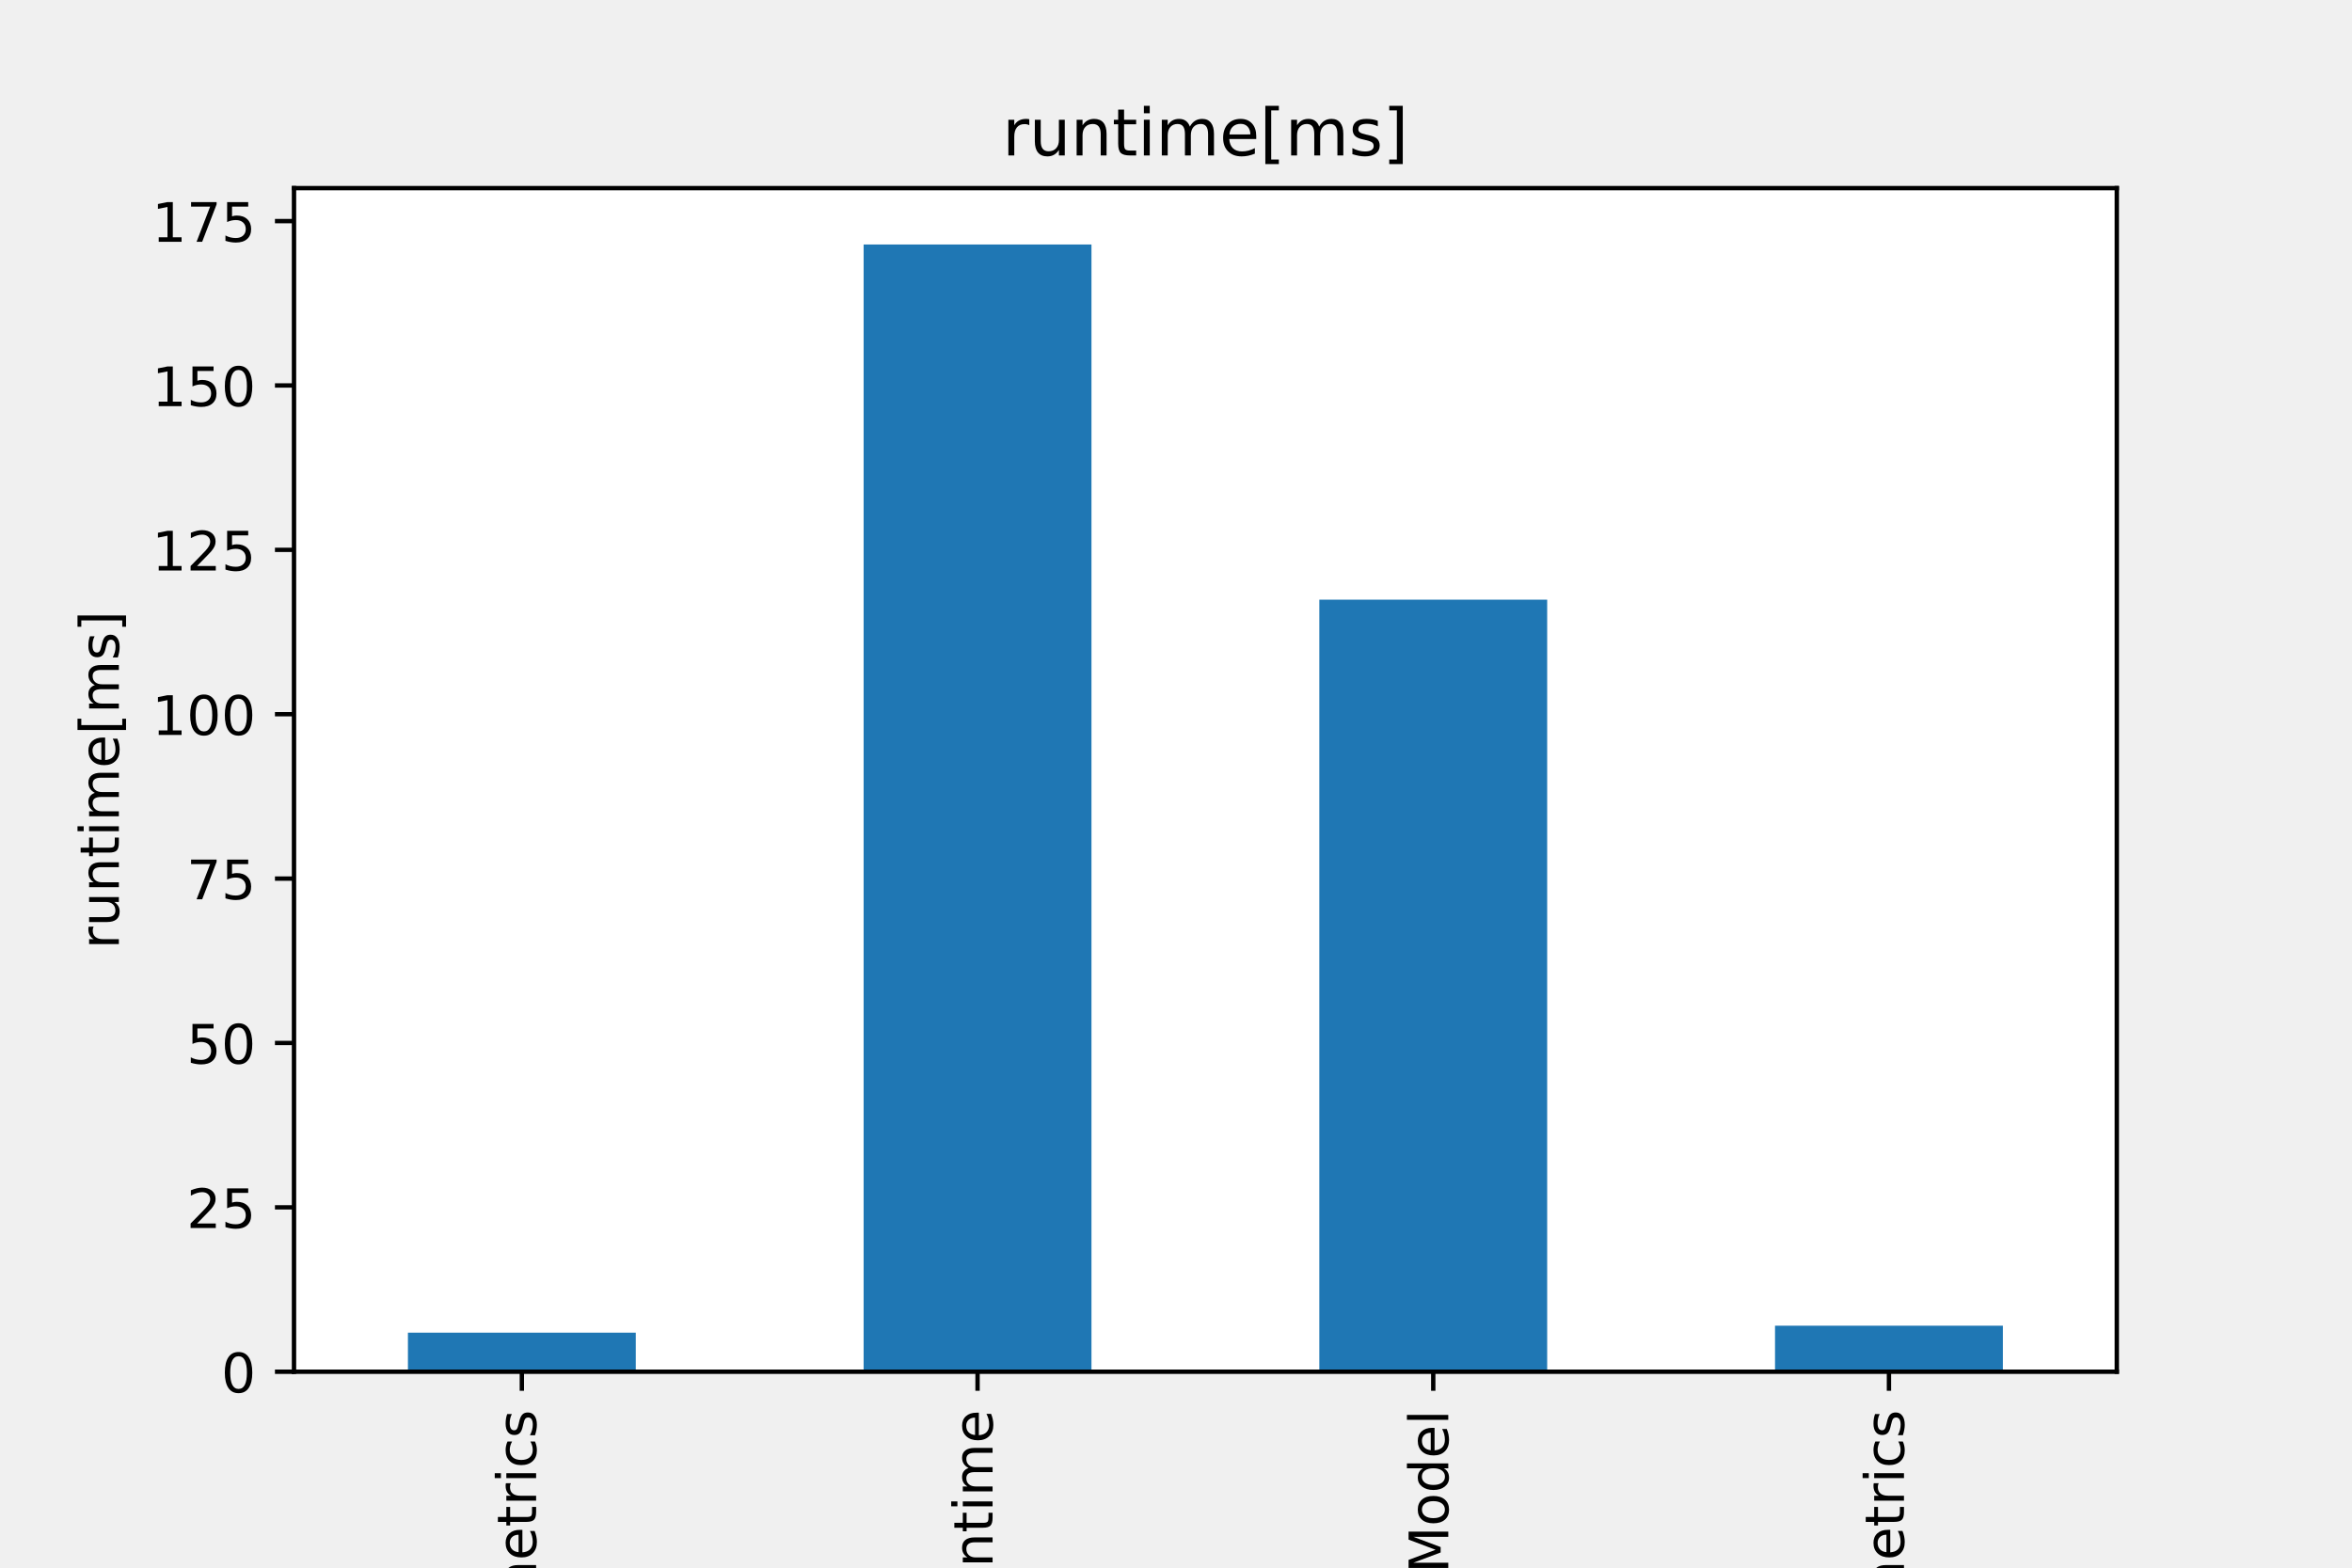
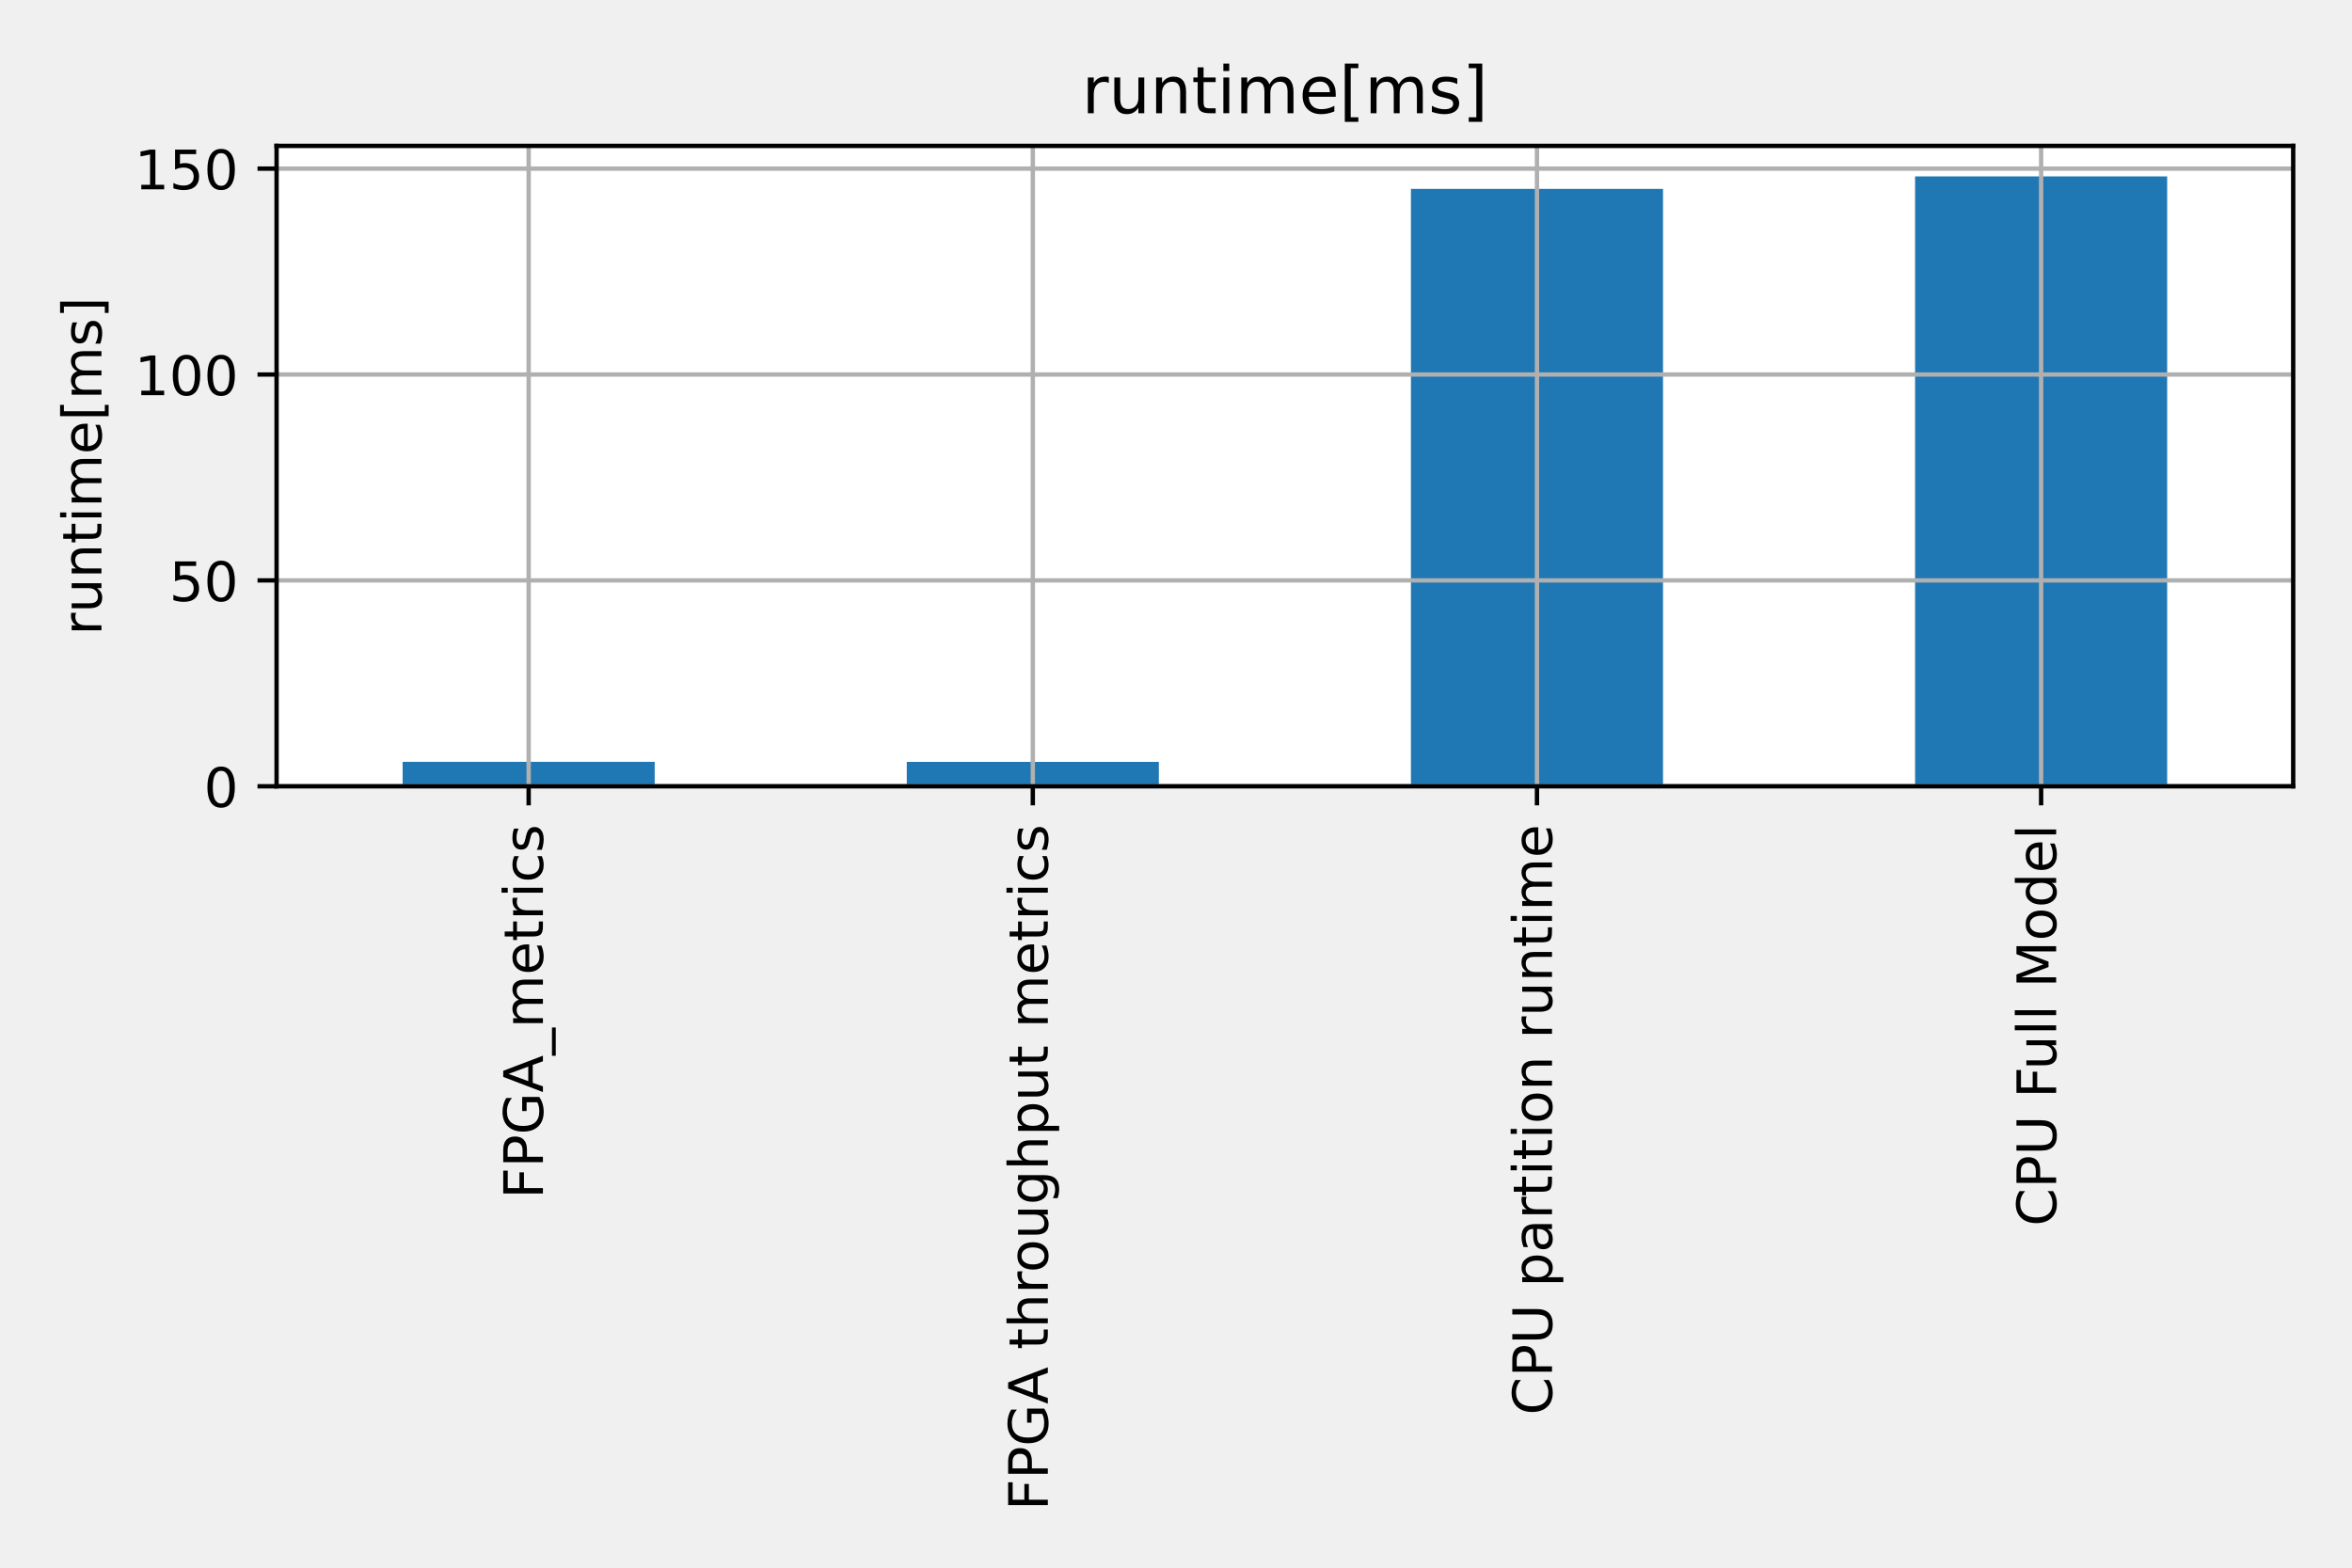
<svg xmlns="http://www.w3.org/2000/svg" xmlns:xlink="http://www.w3.org/1999/xlink" width="432pt" height="288pt" viewBox="0 0 432 288" version="1.1">
  <defs>
    <style type="text/css">*{stroke-linejoin: round; stroke-linecap: butt}</style>
  </defs>
  <g id="figure_1">
    <g id="patch_1">
      <path d="M 0 288  L 432 288  L 432 0  L 0 0  L 0 288  z " style="fill: none" />
    </g>
    <g id="axes_1">
      <g id="patch_2">
-         <path d="M 54 252  L 388.8 252  L 388.8 34.56  L 54 34.56  z " style="fill: #ffffff" />
+         <path d="M 50.8 144.45  L 421.2 144.45  L 421.2 26.8  L 50.8 26.8  z " style="fill: #ffffff" />
      </g>
      <g id="patch_3">
-         <path d="M 74.925 252  L 116.775 252  L 116.775 244.826  L 74.925 244.826  z " clip-path="url(#p4f4b51600a)" style="fill: #1f77b4" />
+         <path d="M 73.95 144.45  L 120.25 144.45  L 120.25 139.96  L 73.95 139.96  z " clip-path="url(#p00fb05f152)" style="fill: #1f77b4" />
      </g>
      <g id="patch_4">
-         <path d="M 158.625 252  L 200.475 252  L 200.475 44.914  L 158.625 44.914  z " clip-path="url(#p4f4b51600a)" style="fill: #1f77b4" />
+         <path d="M 166.55 144.45  L 212.85 144.45  L 212.85 139.963  L 166.55 139.963  z " clip-path="url(#p00fb05f152)" style="fill: #1f77b4" />
      </g>
      <g id="patch_5">
-         <path d="M 242.325 252  L 284.175 252  L 284.175 110.169  L 242.325 110.169  z " clip-path="url(#p4f4b51600a)" style="fill: #1f77b4" />
+         <path d="M 259.15 144.45  L 305.45 144.45  L 305.45 34.698  L 259.15 34.698  z " clip-path="url(#p00fb05f152)" style="fill: #1f77b4" />
      </g>
      <g id="patch_6">
-         <path d="M 326.025 252  L 367.875 252  L 367.875 243.548  L 326.025 243.548  z " clip-path="url(#p4f4b51600a)" style="fill: #1f77b4" />
+         <path d="M 351.75 144.45  L 398.05 144.45  L 398.05 32.402  L 351.75 32.402  z " clip-path="url(#p00fb05f152)" style="fill: #1f77b4" />
      </g>
      <g id="matplotlib.axis_1">
        <g id="xtick_1">
          <g id="line2d_1">
+             <path d="M 97.1 144.45  L 97.1 26.8  " clip-path="url(#p00fb05f152)" style="fill: none; stroke: #b0b0b0; stroke-width: 0.8; stroke-linecap: square" />
+           </g>
+           <g id="line2d_2">
            <defs>
-               <path id="mb6e2b910a5" d="M 0 0  L 0 3.5  " style="stroke: #000000; stroke-width: 0.8" />
+               <path id="me4ba67e8d1" d="M 0 0  L 0 3.5  " style="stroke: #000000; stroke-width: 0.8" />
            </defs>
            <g>
-               <use xlink:href="#mb6e2b910a5" x="95.85" y="252" style="stroke: #000000; stroke-width: 0.8" />
+               <use xlink:href="#me4ba67e8d1" x="97.1" y="144.45" style="stroke: #000000; stroke-width: 0.8" />
            </g>
          </g>
          <g id="text_1">
-             <g transform="translate(98.47031 327.7812) rotate(-90) scale(0.1 -0.1)">
+             <g transform="translate(99.72031 220.2312) rotate(-90) scale(0.1 -0.1)">
              <defs>
                <path id="DejaVuSans-46" d="M 628 4666  L 3309 4666  L 3309 4134  L 1259 4134  L 1259 2759  L 3109 2759  L 3109 2228  L 1259 2228  L 1259 0  L 628 0  L 628 4666  z " transform="scale(0.015625)" />
                <path id="DejaVuSans-50" d="M 1259 4147  L 1259 2394  L 2053 2394  Q 2494 2394 2734 2622  Q 2975 2850 2975 3272  Q 2975 3691 2734 3919  Q 2494 4147 2053 4147  L 1259 4147  z M 628 4666  L 2053 4666  Q 2838 4666 3239 4311  Q 3641 3956 3641 3272  Q 3641 2581 3239 2228  Q 2838 1875 2053 1875  L 1259 1875  L 1259 0  L 628 0  L 628 4666  z " transform="scale(0.015625)" />
                <path id="DejaVuSans-47" d="M 3809 666  L 3809 1919  L 2778 1919  L 2778 2438  L 4434 2438  L 4434 434  Q 4069 175 3628 42  Q 3188 -91 2688 -91  Q 1594 -91 976 548  Q 359 1188 359 2328  Q 359 3472 976 4111  Q 1594 4750 2688 4750  Q 3144 4750 3555 4637  Q 3966 4525 4313 4306  L 4313 3634  Q 3963 3931 3569 4081  Q 3175 4231 2741 4231  Q 1884 4231 1454 3753  Q 1025 3275 1025 2328  Q 1025 1384 1454 906  Q 1884 428 2741 428  Q 3075 428 3337 486  Q 3600 544 3809 666  z " transform="scale(0.015625)" />
                <path id="DejaVuSans-41" d="M 2188 4044  L 1331 1722  L 3047 1722  L 2188 4044  z M 1831 4666  L 2547 4666  L 4325 0  L 3669 0  L 3244 1197  L 1141 1197  L 716 0  L 50 0  L 1831 4666  z " transform="scale(0.015625)" />
                <path id="DejaVuSans-5f" d="M 3263 -1063  L 3263 -1509  L -63 -1509  L -63 -1063  L 3263 -1063  z " transform="scale(0.015625)" />
                <path id="DejaVuSans-6d" d="M 3328 2828  Q 3544 3216 3844 3400  Q 4144 3584 4550 3584  Q 5097 3584 5394 3201  Q 5691 2819 5691 2113  L 5691 0  L 5113 0  L 5113 2094  Q 5113 2597 4934 2840  Q 4756 3084 4391 3084  Q 3944 3084 3684 2787  Q 3425 2491 3425 1978  L 3425 0  L 2847 0  L 2847 2094  Q 2847 2600 2669 2842  Q 2491 3084 2119 3084  Q 1678 3084 1418 2786  Q 1159 2488 1159 1978  L 1159 0  L 581 0  L 581 3500  L 1159 3500  L 1159 2956  Q 1356 3278 1631 3431  Q 1906 3584 2284 3584  Q 2666 3584 2933 3390  Q 3200 3197 3328 2828  z " transform="scale(0.015625)" />
                <path id="DejaVuSans-65" d="M 3597 1894  L 3597 1613  L 953 1613  Q 991 1019 1311 708  Q 1631 397 2203 397  Q 2534 397 2845 478  Q 3156 559 3463 722  L 3463 178  Q 3153 47 2828 -22  Q 2503 -91 2169 -91  Q 1331 -91 842 396  Q 353 884 353 1716  Q 353 2575 817 3079  Q 1281 3584 2069 3584  Q 2775 3584 3186 3129  Q 3597 2675 3597 1894  z M 3022 2063  Q 3016 2534 2758 2815  Q 2500 3097 2075 3097  Q 1594 3097 1305 2825  Q 1016 2553 972 2059  L 3022 2063  z " transform="scale(0.015625)" />
                <path id="DejaVuSans-74" d="M 1172 4494  L 1172 3500  L 2356 3500  L 2356 3053  L 1172 3053  L 1172 1153  Q 1172 725 1289 603  Q 1406 481 1766 481  L 2356 481  L 2356 0  L 1766 0  Q 1100 0 847 248  Q 594 497 594 1153  L 594 3053  L 172 3053  L 172 3500  L 594 3500  L 594 4494  L 1172 4494  z " transform="scale(0.015625)" />
                <path id="DejaVuSans-72" d="M 2631 2963  Q 2534 3019 2420 3045  Q 2306 3072 2169 3072  Q 1681 3072 1420 2755  Q 1159 2438 1159 1844  L 1159 0  L 581 0  L 581 3500  L 1159 3500  L 1159 2956  Q 1341 3275 1631 3429  Q 1922 3584 2338 3584  Q 2397 3584 2469 3576  Q 2541 3569 2628 3553  L 2631 2963  z " transform="scale(0.015625)" />
                <path id="DejaVuSans-69" d="M 603 3500  L 1178 3500  L 1178 0  L 603 0  L 603 3500  z M 603 4863  L 1178 4863  L 1178 4134  L 603 4134  L 603 4863  z " transform="scale(0.015625)" />
                <path id="DejaVuSans-63" d="M 3122 3366  L 3122 2828  Q 2878 2963 2633 3030  Q 2388 3097 2138 3097  Q 1578 3097 1268 2742  Q 959 2388 959 1747  Q 959 1106 1268 751  Q 1578 397 2138 397  Q 2388 397 2633 464  Q 2878 531 3122 666  L 3122 134  Q 2881 22 2623 -34  Q 2366 -91 2075 -91  Q 1284 -91 818 406  Q 353 903 353 1747  Q 353 2603 823 3093  Q 1294 3584 2113 3584  Q 2378 3584 2631 3529  Q 2884 3475 3122 3366  z " transform="scale(0.015625)" />
                <path id="DejaVuSans-73" d="M 2834 3397  L 2834 2853  Q 2591 2978 2328 3040  Q 2066 3103 1784 3103  Q 1356 3103 1142 2972  Q 928 2841 928 2578  Q 928 2378 1081 2264  Q 1234 2150 1697 2047  L 1894 2003  Q 2506 1872 2764 1633  Q 3022 1394 3022 966  Q 3022 478 2636 193  Q 2250 -91 1575 -91  Q 1294 -91 989 -36  Q 684 19 347 128  L 347 722  Q 666 556 975 473  Q 1284 391 1588 391  Q 1994 391 2212 530  Q 2431 669 2431 922  Q 2431 1156 2273 1281  Q 2116 1406 1581 1522  L 1381 1569  Q 847 1681 609 1914  Q 372 2147 372 2553  Q 372 3047 722 3315  Q 1072 3584 1716 3584  Q 2034 3584 2315 3537  Q 2597 3491 2834 3397  z " transform="scale(0.015625)" />
              </defs>
              <use xlink:href="#DejaVuSans-46" />
              <use xlink:href="#DejaVuSans-50" x="57.52" />
              <use xlink:href="#DejaVuSans-47" x="117.822" />
              <use xlink:href="#DejaVuSans-41" x="195.312" />
              <use xlink:href="#DejaVuSans-5f" x="263.721" />
              <use xlink:href="#DejaVuSans-6d" x="313.721" />
              <use xlink:href="#DejaVuSans-65" x="411.133" />
              <use xlink:href="#DejaVuSans-74" x="472.656" />
              <use xlink:href="#DejaVuSans-72" x="511.865" />
              <use xlink:href="#DejaVuSans-69" x="552.979" />
              <use xlink:href="#DejaVuSans-63" x="580.762" />
              <use xlink:href="#DejaVuSans-73" x="635.742" />
            </g>
          </g>
        </g>
        <g id="xtick_2">
-           <g id="line2d_2">
-             <g>
-               <use xlink:href="#mb6e2b910a5" x="179.55" y="252" style="stroke: #000000; stroke-width: 0.8" />
+           <g id="line2d_3">
+             <path d="M 189.7 144.45  L 189.7 26.8  " clip-path="url(#p00fb05f152)" style="fill: none; stroke: #b0b0b0; stroke-width: 0.8; stroke-linecap: square" />
+           </g>
+           <g id="line2d_4">
+             <g>
+               <use xlink:href="#me4ba67e8d1" x="189.7" y="144.45" style="stroke: #000000; stroke-width: 0.8" />
            </g>
          </g>
          <g id="text_2">
-             <g transform="translate(182.3094 367.5063) rotate(-90) scale(0.1 -0.1)">
-               <defs>
-                 <path id="DejaVuSans-43" d="M 4122 4306  L 4122 3641  Q 3803 3938 3442 4084  Q 3081 4231 2675 4231  Q 1875 4231 1450 3742  Q 1025 3253 1025 2328  Q 1025 1406 1450 917  Q 1875 428 2675 428  Q 3081 428 3442 575  Q 3803 722 4122 1019  L 4122 359  Q 3791 134 3420 21  Q 3050 -91 2638 -91  Q 1578 -91 968 557  Q 359 1206 359 2328  Q 359 3453 968 4101  Q 1578 4750 2638 4750  Q 3056 4750 3426 4639  Q 3797 4528 4122 4306  z " transform="scale(0.015625)" />
-                 <path id="DejaVuSans-55" d="M 556 4666  L 1191 4666  L 1191 1831  Q 1191 1081 1462 751  Q 1734 422 2344 422  Q 2950 422 3222 751  Q 3494 1081 3494 1831  L 3494 4666  L 4128 4666  L 4128 1753  Q 4128 841 3676 375  Q 3225 -91 2344 -91  Q 1459 -91 1007 375  Q 556 841 556 1753  L 556 4666  z " transform="scale(0.015625)" />
+             <g transform="translate(192.4594 277.4797) rotate(-90) scale(0.1 -0.1)">
+               <defs>
                <path id="DejaVuSans-20" transform="scale(0.015625)" />
+                 <path id="DejaVuSans-68" d="M 3513 2113  L 3513 0  L 2938 0  L 2938 2094  Q 2938 2591 2744 2837  Q 2550 3084 2163 3084  Q 1697 3084 1428 2787  Q 1159 2491 1159 1978  L 1159 0  L 581 0  L 581 4863  L 1159 4863  L 1159 2956  Q 1366 3272 1645 3428  Q 1925 3584 2291 3584  Q 2894 3584 3203 3211  Q 3513 2838 3513 2113  z " transform="scale(0.015625)" />
+                 <path id="DejaVuSans-6f" d="M 1959 3097  Q 1497 3097 1228 2736  Q 959 2375 959 1747  Q 959 1119 1226 758  Q 1494 397 1959 397  Q 2419 397 2687 759  Q 2956 1122 2956 1747  Q 2956 2369 2687 2733  Q 2419 3097 1959 3097  z M 1959 3584  Q 2709 3584 3137 3096  Q 3566 2609 3566 1747  Q 3566 888 3137 398  Q 2709 -91 1959 -91  Q 1206 -91 779 398  Q 353 888 353 1747  Q 353 2609 779 3096  Q 1206 3584 1959 3584  z " transform="scale(0.015625)" />
+                 <path id="DejaVuSans-75" d="M 544 1381  L 544 3500  L 1119 3500  L 1119 1403  Q 1119 906 1312 657  Q 1506 409 1894 409  Q 2359 409 2629 706  Q 2900 1003 2900 1516  L 2900 3500  L 3475 3500  L 3475 0  L 2900 0  L 2900 538  Q 2691 219 2414 64  Q 2138 -91 1772 -91  Q 1169 -91 856 284  Q 544 659 544 1381  z M 1991 3584  L 1991 3584  z " transform="scale(0.015625)" />
+                 <path id="DejaVuSans-67" d="M 2906 1791  Q 2906 2416 2648 2759  Q 2391 3103 1925 3103  Q 1463 3103 1205 2759  Q 947 2416 947 1791  Q 947 1169 1205 825  Q 1463 481 1925 481  Q 2391 481 2648 825  Q 2906 1169 2906 1791  z M 3481 434  Q 3481 -459 3084 -895  Q 2688 -1331 1869 -1331  Q 1566 -1331 1297 -1286  Q 1028 -1241 775 -1147  L 775 -588  Q 1028 -725 1275 -790  Q 1522 -856 1778 -856  Q 2344 -856 2625 -561  Q 2906 -266 2906 331  L 2906 616  Q 2728 306 2450 153  Q 2172 0 1784 0  Q 1141 0 747 490  Q 353 981 353 1791  Q 353 2603 747 3093  Q 1141 3584 1784 3584  Q 2172 3584 2450 3431  Q 2728 3278 2906 2969  L 2906 3500  L 3481 3500  L 3481 434  z " transform="scale(0.015625)" />
                <path id="DejaVuSans-70" d="M 1159 525  L 1159 -1331  L 581 -1331  L 581 3500  L 1159 3500  L 1159 2969  Q 1341 3281 1617 3432  Q 1894 3584 2278 3584  Q 2916 3584 3314 3078  Q 3713 2572 3713 1747  Q 3713 922 3314 415  Q 2916 -91 2278 -91  Q 1894 -91 1617 61  Q 1341 213 1159 525  z M 3116 1747  Q 3116 2381 2855 2742  Q 2594 3103 2138 3103  Q 1681 3103 1420 2742  Q 1159 2381 1159 1747  Q 1159 1113 1420 752  Q 1681 391 2138 391  Q 2594 391 2855 752  Q 3116 1113 3116 1747  z " transform="scale(0.015625)" />
-                 <path id="DejaVuSans-61" d="M 2194 1759  Q 1497 1759 1228 1600  Q 959 1441 959 1056  Q 959 750 1161 570  Q 1363 391 1709 391  Q 2188 391 2477 730  Q 2766 1069 2766 1631  L 2766 1759  L 2194 1759  z M 3341 1997  L 3341 0  L 2766 0  L 2766 531  Q 2569 213 2275 61  Q 1981 -91 1556 -91  Q 1019 -91 701 211  Q 384 513 384 1019  Q 384 1609 779 1909  Q 1175 2209 1959 2209  L 2766 2209  L 2766 2266  Q 2766 2663 2505 2880  Q 2244 3097 1772 3097  Q 1472 3097 1187 3025  Q 903 2953 641 2809  L 641 3341  Q 956 3463 1253 3523  Q 1550 3584 1831 3584  Q 2591 3584 2966 3190  Q 3341 2797 3341 1997  z " transform="scale(0.015625)" />
-                 <path id="DejaVuSans-6f" d="M 1959 3097  Q 1497 3097 1228 2736  Q 959 2375 959 1747  Q 959 1119 1226 758  Q 1494 397 1959 397  Q 2419 397 2687 759  Q 2956 1122 2956 1747  Q 2956 2369 2687 2733  Q 2419 3097 1959 3097  z M 1959 3584  Q 2709 3584 3137 3096  Q 3566 2609 3566 1747  Q 3566 888 3137 398  Q 2709 -91 1959 -91  Q 1206 -91 779 398  Q 353 888 353 1747  Q 353 2609 779 3096  Q 1206 3584 1959 3584  z " transform="scale(0.015625)" />
-                 <path id="DejaVuSans-6e" d="M 3513 2113  L 3513 0  L 2938 0  L 2938 2094  Q 2938 2591 2744 2837  Q 2550 3084 2163 3084  Q 1697 3084 1428 2787  Q 1159 2491 1159 1978  L 1159 0  L 581 0  L 581 3500  L 1159 3500  L 1159 2956  Q 1366 3272 1645 3428  Q 1925 3584 2291 3584  Q 2894 3584 3203 3211  Q 3513 2838 3513 2113  z " transform="scale(0.015625)" />
-                 <path id="DejaVuSans-75" d="M 544 1381  L 544 3500  L 1119 3500  L 1119 1403  Q 1119 906 1312 657  Q 1506 409 1894 409  Q 2359 409 2629 706  Q 2900 1003 2900 1516  L 2900 3500  L 3475 3500  L 3475 0  L 2900 0  L 2900 538  Q 2691 219 2414 64  Q 2138 -91 1772 -91  Q 1169 -91 856 284  Q 544 659 544 1381  z M 1991 3584  L 1991 3584  z " transform="scale(0.015625)" />
-               </defs>
-               <use xlink:href="#DejaVuSans-43" />
-               <use xlink:href="#DejaVuSans-50" x="69.824" />
-               <use xlink:href="#DejaVuSans-55" x="130.127" />
-               <use xlink:href="#DejaVuSans-20" x="203.32" />
-               <use xlink:href="#DejaVuSans-70" x="235.107" />
-               <use xlink:href="#DejaVuSans-61" x="298.584" />
-               <use xlink:href="#DejaVuSans-72" x="359.863" />
-               <use xlink:href="#DejaVuSans-74" x="400.977" />
-               <use xlink:href="#DejaVuSans-69" x="440.186" />
-               <use xlink:href="#DejaVuSans-74" x="467.969" />
-               <use xlink:href="#DejaVuSans-69" x="507.178" />
-               <use xlink:href="#DejaVuSans-6f" x="534.961" />
-               <use xlink:href="#DejaVuSans-6e" x="596.143" />
-               <use xlink:href="#DejaVuSans-20" x="659.521" />
-               <use xlink:href="#DejaVuSans-72" x="691.309" />
-               <use xlink:href="#DejaVuSans-75" x="732.422" />
-               <use xlink:href="#DejaVuSans-6e" x="795.801" />
-               <use xlink:href="#DejaVuSans-74" x="859.18" />
-               <use xlink:href="#DejaVuSans-69" x="898.389" />
-               <use xlink:href="#DejaVuSans-6d" x="926.172" />
-               <use xlink:href="#DejaVuSans-65" x="1023.584" />
-             </g>
-           </g>
-         </g>
-         <g id="xtick_3">
-           <g id="line2d_3">
-             <g>
-               <use xlink:href="#mb6e2b910a5" x="263.25" y="252" style="stroke: #000000; stroke-width: 0.8" />
-             </g>
-           </g>
-           <g id="text_3">
-             <g transform="translate(266.0094 332.8094) rotate(-90) scale(0.1 -0.1)">
-               <defs>
-                 <path id="DejaVuSans-6c" d="M 603 4863  L 1178 4863  L 1178 0  L 603 0  L 603 4863  z " transform="scale(0.015625)" />
-                 <path id="DejaVuSans-4d" d="M 628 4666  L 1569 4666  L 2759 1491  L 3956 4666  L 4897 4666  L 4897 0  L 4281 0  L 4281 4097  L 3078 897  L 2444 897  L 1241 4097  L 1241 0  L 628 0  L 628 4666  z " transform="scale(0.015625)" />
-                 <path id="DejaVuSans-64" d="M 2906 2969  L 2906 4863  L 3481 4863  L 3481 0  L 2906 0  L 2906 525  Q 2725 213 2448 61  Q 2172 -91 1784 -91  Q 1150 -91 751 415  Q 353 922 353 1747  Q 353 2572 751 3078  Q 1150 3584 1784 3584  Q 2172 3584 2448 3432  Q 2725 3281 2906 2969  z M 947 1747  Q 947 1113 1208 752  Q 1469 391 1925 391  Q 2381 391 2643 752  Q 2906 1113 2906 1747  Q 2906 2381 2643 2742  Q 2381 3103 1925 3103  Q 1469 3103 1208 2742  Q 947 2381 947 1747  z " transform="scale(0.015625)" />
-               </defs>
-               <use xlink:href="#DejaVuSans-43" />
-               <use xlink:href="#DejaVuSans-50" x="69.824" />
-               <use xlink:href="#DejaVuSans-55" x="130.127" />
-               <use xlink:href="#DejaVuSans-20" x="203.32" />
-               <use xlink:href="#DejaVuSans-46" x="235.107" />
-               <use xlink:href="#DejaVuSans-75" x="287.127" />
-               <use xlink:href="#DejaVuSans-6c" x="350.506" />
-               <use xlink:href="#DejaVuSans-6c" x="378.289" />
-               <use xlink:href="#DejaVuSans-20" x="406.072" />
-               <use xlink:href="#DejaVuSans-4d" x="437.859" />
-               <use xlink:href="#DejaVuSans-6f" x="524.139" />
-               <use xlink:href="#DejaVuSans-64" x="585.32" />
-               <use xlink:href="#DejaVuSans-65" x="648.797" />
-               <use xlink:href="#DejaVuSans-6c" x="710.32" />
-             </g>
-           </g>
-         </g>
-         <g id="xtick_4">
-           <g id="line2d_4">
-             <g>
-               <use xlink:href="#mb6e2b910a5" x="346.95" y="252" style="stroke: #000000; stroke-width: 0.8" />
-             </g>
-           </g>
-           <g id="text_4">
-             <g transform="translate(349.7094 385.0297) rotate(-90) scale(0.1 -0.1)">
-               <defs>
-                 <path id="DejaVuSans-68" d="M 3513 2113  L 3513 0  L 2938 0  L 2938 2094  Q 2938 2591 2744 2837  Q 2550 3084 2163 3084  Q 1697 3084 1428 2787  Q 1159 2491 1159 1978  L 1159 0  L 581 0  L 581 4863  L 1159 4863  L 1159 2956  Q 1366 3272 1645 3428  Q 1925 3584 2291 3584  Q 2894 3584 3203 3211  Q 3513 2838 3513 2113  z " transform="scale(0.015625)" />
-                 <path id="DejaVuSans-67" d="M 2906 1791  Q 2906 2416 2648 2759  Q 2391 3103 1925 3103  Q 1463 3103 1205 2759  Q 947 2416 947 1791  Q 947 1169 1205 825  Q 1463 481 1925 481  Q 2391 481 2648 825  Q 2906 1169 2906 1791  z M 3481 434  Q 3481 -459 3084 -895  Q 2688 -1331 1869 -1331  Q 1566 -1331 1297 -1286  Q 1028 -1241 775 -1147  L 775 -588  Q 1028 -725 1275 -790  Q 1522 -856 1778 -856  Q 2344 -856 2625 -561  Q 2906 -266 2906 331  L 2906 616  Q 2728 306 2450 153  Q 2172 0 1784 0  Q 1141 0 747 490  Q 353 981 353 1791  Q 353 2603 747 3093  Q 1141 3584 1784 3584  Q 2172 3584 2450 3431  Q 2728 3278 2906 2969  L 2906 3500  L 3481 3500  L 3481 434  z " transform="scale(0.015625)" />
              </defs>
              <use xlink:href="#DejaVuSans-46" />
              <use xlink:href="#DejaVuSans-50" x="57.52" />
              <use xlink:href="#DejaVuSans-47" x="117.822" />
              <use xlink:href="#DejaVuSans-41" x="195.312" />
              <use xlink:href="#DejaVuSans-20" x="263.721" />
              <use xlink:href="#DejaVuSans-74" x="295.508" />
              <use xlink:href="#DejaVuSans-68" x="334.717" />
              <use xlink:href="#DejaVuSans-72" x="398.096" />
              <use xlink:href="#DejaVuSans-6f" x="436.959" />
              <use xlink:href="#DejaVuSans-75" x="498.141" />
              <use xlink:href="#DejaVuSans-67" x="561.52" />
              <use xlink:href="#DejaVuSans-68" x="624.996" />
              <use xlink:href="#DejaVuSans-70" x="688.375" />
              <use xlink:href="#DejaVuSans-75" x="751.852" />
              <use xlink:href="#DejaVuSans-74" x="815.23" />
              <use xlink:href="#DejaVuSans-20" x="854.439" />
              <use xlink:href="#DejaVuSans-6d" x="886.227" />
              <use xlink:href="#DejaVuSans-65" x="983.639" />
              <use xlink:href="#DejaVuSans-74" x="1045.162" />
              <use xlink:href="#DejaVuSans-72" x="1084.371" />
              <use xlink:href="#DejaVuSans-69" x="1125.484" />
              <use xlink:href="#DejaVuSans-63" x="1153.268" />
              <use xlink:href="#DejaVuSans-73" x="1208.248" />
            </g>
          </g>
        </g>
+         <g id="xtick_3">
+           <g id="line2d_5">
+             <path d="M 282.3 144.45  L 282.3 26.8  " clip-path="url(#p00fb05f152)" style="fill: none; stroke: #b0b0b0; stroke-width: 0.8; stroke-linecap: square" />
+           </g>
+           <g id="line2d_6">
+             <g>
+               <use xlink:href="#me4ba67e8d1" x="282.3" y="144.45" style="stroke: #000000; stroke-width: 0.8" />
+             </g>
+           </g>
+           <g id="text_3">
+             <g transform="translate(285.0594 259.9563) rotate(-90) scale(0.1 -0.1)">
+               <defs>
+                 <path id="DejaVuSans-43" d="M 4122 4306  L 4122 3641  Q 3803 3938 3442 4084  Q 3081 4231 2675 4231  Q 1875 4231 1450 3742  Q 1025 3253 1025 2328  Q 1025 1406 1450 917  Q 1875 428 2675 428  Q 3081 428 3442 575  Q 3803 722 4122 1019  L 4122 359  Q 3791 134 3420 21  Q 3050 -91 2638 -91  Q 1578 -91 968 557  Q 359 1206 359 2328  Q 359 3453 968 4101  Q 1578 4750 2638 4750  Q 3056 4750 3426 4639  Q 3797 4528 4122 4306  z " transform="scale(0.015625)" />
+                 <path id="DejaVuSans-55" d="M 556 4666  L 1191 4666  L 1191 1831  Q 1191 1081 1462 751  Q 1734 422 2344 422  Q 2950 422 3222 751  Q 3494 1081 3494 1831  L 3494 4666  L 4128 4666  L 4128 1753  Q 4128 841 3676 375  Q 3225 -91 2344 -91  Q 1459 -91 1007 375  Q 556 841 556 1753  L 556 4666  z " transform="scale(0.015625)" />
+                 <path id="DejaVuSans-61" d="M 2194 1759  Q 1497 1759 1228 1600  Q 959 1441 959 1056  Q 959 750 1161 570  Q 1363 391 1709 391  Q 2188 391 2477 730  Q 2766 1069 2766 1631  L 2766 1759  L 2194 1759  z M 3341 1997  L 3341 0  L 2766 0  L 2766 531  Q 2569 213 2275 61  Q 1981 -91 1556 -91  Q 1019 -91 701 211  Q 384 513 384 1019  Q 384 1609 779 1909  Q 1175 2209 1959 2209  L 2766 2209  L 2766 2266  Q 2766 2663 2505 2880  Q 2244 3097 1772 3097  Q 1472 3097 1187 3025  Q 903 2953 641 2809  L 641 3341  Q 956 3463 1253 3523  Q 1550 3584 1831 3584  Q 2591 3584 2966 3190  Q 3341 2797 3341 1997  z " transform="scale(0.015625)" />
+                 <path id="DejaVuSans-6e" d="M 3513 2113  L 3513 0  L 2938 0  L 2938 2094  Q 2938 2591 2744 2837  Q 2550 3084 2163 3084  Q 1697 3084 1428 2787  Q 1159 2491 1159 1978  L 1159 0  L 581 0  L 581 3500  L 1159 3500  L 1159 2956  Q 1366 3272 1645 3428  Q 1925 3584 2291 3584  Q 2894 3584 3203 3211  Q 3513 2838 3513 2113  z " transform="scale(0.015625)" />
+               </defs>
+               <use xlink:href="#DejaVuSans-43" />
+               <use xlink:href="#DejaVuSans-50" x="69.824" />
+               <use xlink:href="#DejaVuSans-55" x="130.127" />
+               <use xlink:href="#DejaVuSans-20" x="203.32" />
+               <use xlink:href="#DejaVuSans-70" x="235.107" />
+               <use xlink:href="#DejaVuSans-61" x="298.584" />
+               <use xlink:href="#DejaVuSans-72" x="359.863" />
+               <use xlink:href="#DejaVuSans-74" x="400.977" />
+               <use xlink:href="#DejaVuSans-69" x="440.186" />
+               <use xlink:href="#DejaVuSans-74" x="467.969" />
+               <use xlink:href="#DejaVuSans-69" x="507.178" />
+               <use xlink:href="#DejaVuSans-6f" x="534.961" />
+               <use xlink:href="#DejaVuSans-6e" x="596.143" />
+               <use xlink:href="#DejaVuSans-20" x="659.521" />
+               <use xlink:href="#DejaVuSans-72" x="691.309" />
+               <use xlink:href="#DejaVuSans-75" x="732.422" />
+               <use xlink:href="#DejaVuSans-6e" x="795.801" />
+               <use xlink:href="#DejaVuSans-74" x="859.18" />
+               <use xlink:href="#DejaVuSans-69" x="898.389" />
+               <use xlink:href="#DejaVuSans-6d" x="926.172" />
+               <use xlink:href="#DejaVuSans-65" x="1023.584" />
+             </g>
+           </g>
+         </g>
+         <g id="xtick_4">
+           <g id="line2d_7">
+             <path d="M 374.9 144.45  L 374.9 26.8  " clip-path="url(#p00fb05f152)" style="fill: none; stroke: #b0b0b0; stroke-width: 0.8; stroke-linecap: square" />
+           </g>
+           <g id="line2d_8">
+             <g>
+               <use xlink:href="#me4ba67e8d1" x="374.9" y="144.45" style="stroke: #000000; stroke-width: 0.8" />
+             </g>
+           </g>
+           <g id="text_4">
+             <g transform="translate(377.6594 225.2594) rotate(-90) scale(0.1 -0.1)">
+               <defs>
+                 <path id="DejaVuSans-6c" d="M 603 4863  L 1178 4863  L 1178 0  L 603 0  L 603 4863  z " transform="scale(0.015625)" />
+                 <path id="DejaVuSans-4d" d="M 628 4666  L 1569 4666  L 2759 1491  L 3956 4666  L 4897 4666  L 4897 0  L 4281 0  L 4281 4097  L 3078 897  L 2444 897  L 1241 4097  L 1241 0  L 628 0  L 628 4666  z " transform="scale(0.015625)" />
+                 <path id="DejaVuSans-64" d="M 2906 2969  L 2906 4863  L 3481 4863  L 3481 0  L 2906 0  L 2906 525  Q 2725 213 2448 61  Q 2172 -91 1784 -91  Q 1150 -91 751 415  Q 353 922 353 1747  Q 353 2572 751 3078  Q 1150 3584 1784 3584  Q 2172 3584 2448 3432  Q 2725 3281 2906 2969  z M 947 1747  Q 947 1113 1208 752  Q 1469 391 1925 391  Q 2381 391 2643 752  Q 2906 1113 2906 1747  Q 2906 2381 2643 2742  Q 2381 3103 1925 3103  Q 1469 3103 1208 2742  Q 947 2381 947 1747  z " transform="scale(0.015625)" />
+               </defs>
+               <use xlink:href="#DejaVuSans-43" />
+               <use xlink:href="#DejaVuSans-50" x="69.824" />
+               <use xlink:href="#DejaVuSans-55" x="130.127" />
+               <use xlink:href="#DejaVuSans-20" x="203.32" />
+               <use xlink:href="#DejaVuSans-46" x="235.107" />
+               <use xlink:href="#DejaVuSans-75" x="287.127" />
+               <use xlink:href="#DejaVuSans-6c" x="350.506" />
+               <use xlink:href="#DejaVuSans-6c" x="378.289" />
+               <use xlink:href="#DejaVuSans-20" x="406.072" />
+               <use xlink:href="#DejaVuSans-4d" x="437.859" />
+               <use xlink:href="#DejaVuSans-6f" x="524.139" />
+               <use xlink:href="#DejaVuSans-64" x="585.32" />
+               <use xlink:href="#DejaVuSans-65" x="648.797" />
+               <use xlink:href="#DejaVuSans-6c" x="710.32" />
+             </g>
+           </g>
+         </g>
      </g>
      <g id="matplotlib.axis_2">
        <g id="ytick_1">
-           <g id="line2d_5">
+           <g id="line2d_9">
+             <path d="M 50.8 144.45  L 421.2 144.45  " clip-path="url(#p00fb05f152)" style="fill: none; stroke: #b0b0b0; stroke-width: 0.8; stroke-linecap: square" />
+           </g>
+           <g id="line2d_10">
            <defs>
-               <path id="mb8b4406c74" d="M 0 0  L -3.5 0  " style="stroke: #000000; stroke-width: 0.8" />
+               <path id="mc2226b2b6c" d="M 0 0  L -3.5 0  " style="stroke: #000000; stroke-width: 0.8" />
            </defs>
            <g>
-               <use xlink:href="#mb8b4406c74" x="54" y="252" style="stroke: #000000; stroke-width: 0.8" />
+               <use xlink:href="#mc2226b2b6c" x="50.8" y="144.45" style="stroke: #000000; stroke-width: 0.8" />
            </g>
          </g>
          <g id="text_5">
-             <g transform="translate(40.6375 255.7992) scale(0.1 -0.1)">
+             <g transform="translate(37.4375 148.2492) scale(0.1 -0.1)">
              <defs>
                <path id="DejaVuSans-30" d="M 2034 4250  Q 1547 4250 1301 3770  Q 1056 3291 1056 2328  Q 1056 1369 1301 889  Q 1547 409 2034 409  Q 2525 409 2770 889  Q 3016 1369 3016 2328  Q 3016 3291 2770 3770  Q 2525 4250 2034 4250  z M 2034 4750  Q 2819 4750 3233 4129  Q 3647 3509 3647 2328  Q 3647 1150 3233 529  Q 2819 -91 2034 -91  Q 1250 -91 836 529  Q 422 1150 422 2328  Q 422 3509 836 4129  Q 1250 4750 2034 4750  z " transform="scale(0.015625)" />
              </defs>
              <use xlink:href="#DejaVuSans-30" />
            </g>
          </g>
        </g>
        <g id="ytick_2">
-           <g id="line2d_6">
-             <g>
-               <use xlink:href="#mb8b4406c74" x="54" y="221.802" style="stroke: #000000; stroke-width: 0.8" />
+           <g id="line2d_11">
+             <path d="M 50.8 106.626  L 421.2 106.626  " clip-path="url(#p00fb05f152)" style="fill: none; stroke: #b0b0b0; stroke-width: 0.8; stroke-linecap: square" />
+           </g>
+           <g id="line2d_12">
+             <g>
+               <use xlink:href="#mc2226b2b6c" x="50.8" y="106.626" style="stroke: #000000; stroke-width: 0.8" />
            </g>
          </g>
          <g id="text_6">
-             <g transform="translate(34.275 225.6017) scale(0.1 -0.1)">
-               <defs>
-                 <path id="DejaVuSans-32" d="M 1228 531  L 3431 531  L 3431 0  L 469 0  L 469 531  Q 828 903 1448 1529  Q 2069 2156 2228 2338  Q 2531 2678 2651 2914  Q 2772 3150 2772 3378  Q 2772 3750 2511 3984  Q 2250 4219 1831 4219  Q 1534 4219 1204 4116  Q 875 4013 500 3803  L 500 4441  Q 881 4594 1212 4672  Q 1544 4750 1819 4750  Q 2544 4750 2975 4387  Q 3406 4025 3406 3419  Q 3406 3131 3298 2873  Q 3191 2616 2906 2266  Q 2828 2175 2409 1742  Q 1991 1309 1228 531  z " transform="scale(0.015625)" />
+             <g transform="translate(31.075 110.4249) scale(0.1 -0.1)">
+               <defs>
                <path id="DejaVuSans-35" d="M 691 4666  L 3169 4666  L 3169 4134  L 1269 4134  L 1269 2991  Q 1406 3038 1543 3061  Q 1681 3084 1819 3084  Q 2600 3084 3056 2656  Q 3513 2228 3513 1497  Q 3513 744 3044 326  Q 2575 -91 1722 -91  Q 1428 -91 1123 -41  Q 819 9 494 109  L 494 744  Q 775 591 1075 516  Q 1375 441 1709 441  Q 2250 441 2565 725  Q 2881 1009 2881 1497  Q 2881 1984 2565 2268  Q 2250 2553 1709 2553  Q 1456 2553 1204 2497  Q 953 2441 691 2322  L 691 4666  z " transform="scale(0.015625)" />
              </defs>
-               <use xlink:href="#DejaVuSans-32" />
-               <use xlink:href="#DejaVuSans-35" x="63.623" />
-             </g>
-           </g>
-         </g>
-         <g id="ytick_3">
-           <g id="line2d_7">
-             <g>
-               <use xlink:href="#mb8b4406c74" x="54" y="191.605" style="stroke: #000000; stroke-width: 0.8" />
-             </g>
-           </g>
-           <g id="text_7">
-             <g transform="translate(34.275 195.4041) scale(0.1 -0.1)">
              <use xlink:href="#DejaVuSans-35" />
              <use xlink:href="#DejaVuSans-30" x="63.623" />
            </g>
          </g>
        </g>
-         <g id="ytick_4">
-           <g id="line2d_8">
-             <g>
-               <use xlink:href="#mb8b4406c74" x="54" y="161.407" style="stroke: #000000; stroke-width: 0.8" />
-             </g>
-           </g>
-           <g id="text_8">
-             <g transform="translate(34.275 165.2066) scale(0.1 -0.1)">
-               <defs>
-                 <path id="DejaVuSans-37" d="M 525 4666  L 3525 4666  L 3525 4397  L 1831 0  L 1172 0  L 2766 4134  L 525 4134  L 525 4666  z " transform="scale(0.015625)" />
-               </defs>
-               <use xlink:href="#DejaVuSans-37" />
-               <use xlink:href="#DejaVuSans-35" x="63.623" />
-             </g>
-           </g>
-         </g>
-         <g id="ytick_5">
-           <g id="line2d_9">
-             <g>
-               <use xlink:href="#mb8b4406c74" x="54" y="131.21" style="stroke: #000000; stroke-width: 0.8" />
-             </g>
-           </g>
-           <g id="text_9">
-             <g transform="translate(27.9125 135.009) scale(0.1 -0.1)">
+         <g id="ytick_3">
+           <g id="line2d_13">
+             <path d="M 50.8 68.801  L 421.2 68.801  " clip-path="url(#p00fb05f152)" style="fill: none; stroke: #b0b0b0; stroke-width: 0.8; stroke-linecap: square" />
+           </g>
+           <g id="line2d_14">
+             <g>
+               <use xlink:href="#mc2226b2b6c" x="50.8" y="68.801" style="stroke: #000000; stroke-width: 0.8" />
+             </g>
+           </g>
+           <g id="text_7">
+             <g transform="translate(24.7125 72.60059) scale(0.1 -0.1)">
              <defs>
                <path id="DejaVuSans-31" d="M 794 531  L 1825 531  L 1825 4091  L 703 3866  L 703 4441  L 1819 4666  L 2450 4666  L 2450 531  L 3481 531  L 3481 0  L 794 0  L 794 531  z " transform="scale(0.015625)" />
              </defs>
              <use xlink:href="#DejaVuSans-31" />
              <use xlink:href="#DejaVuSans-30" x="63.623" />
              <use xlink:href="#DejaVuSans-30" x="127.246" />
            </g>
          </g>
        </g>
-         <g id="ytick_6">
-           <g id="line2d_10">
-             <g>
-               <use xlink:href="#mb8b4406c74" x="54" y="101.012" style="stroke: #000000; stroke-width: 0.8" />
-             </g>
-           </g>
-           <g id="text_10">
-             <g transform="translate(27.9125 104.8115) scale(0.1 -0.1)">
-               <use xlink:href="#DejaVuSans-31" />
-               <use xlink:href="#DejaVuSans-32" x="63.623" />
-               <use xlink:href="#DejaVuSans-35" x="127.246" />
-             </g>
-           </g>
-         </g>
-         <g id="ytick_7">
-           <g id="line2d_11">
-             <g>
-               <use xlink:href="#mb8b4406c74" x="54" y="70.815" style="stroke: #000000; stroke-width: 0.8" />
-             </g>
-           </g>
-           <g id="text_11">
-             <g transform="translate(27.9125 74.61395) scale(0.1 -0.1)">
+         <g id="ytick_4">
+           <g id="line2d_15">
+             <path d="M 50.8 30.977  L 421.2 30.977  " clip-path="url(#p00fb05f152)" style="fill: none; stroke: #b0b0b0; stroke-width: 0.8; stroke-linecap: square" />
+           </g>
+           <g id="line2d_16">
+             <g>
+               <use xlink:href="#mc2226b2b6c" x="50.8" y="30.977" style="stroke: #000000; stroke-width: 0.8" />
+             </g>
+           </g>
+           <g id="text_8">
+             <g transform="translate(24.7125 34.77628) scale(0.1 -0.1)">
              <use xlink:href="#DejaVuSans-31" />
              <use xlink:href="#DejaVuSans-35" x="63.623" />
              <use xlink:href="#DejaVuSans-30" x="127.246" />
            </g>
          </g>
        </g>
-         <g id="ytick_8">
-           <g id="line2d_12">
-             <g>
-               <use xlink:href="#mb8b4406c74" x="54" y="40.617" style="stroke: #000000; stroke-width: 0.8" />
-             </g>
-           </g>
-           <g id="text_12">
-             <g transform="translate(27.9125 44.4164) scale(0.1 -0.1)">
-               <use xlink:href="#DejaVuSans-31" />
-               <use xlink:href="#DejaVuSans-37" x="63.623" />
-               <use xlink:href="#DejaVuSans-35" x="127.246" />
-             </g>
-           </g>
-         </g>
-         <g id="text_13">
-           <g transform="translate(21.83281 174.3456) rotate(-90) scale(0.1 -0.1)">
+         <g id="text_9">
+           <g transform="translate(18.63281 116.6906) rotate(-90) scale(0.1 -0.1)">
            <defs>
              <path id="DejaVuSans-5b" d="M 550 4863  L 1875 4863  L 1875 4416  L 1125 4416  L 1125 -397  L 1875 -397  L 1875 -844  L 550 -844  L 550 4863  z " transform="scale(0.015625)" />
              <path id="DejaVuSans-5d" d="M 1947 4863  L 1947 -844  L 622 -844  L 622 -397  L 1369 -397  L 1369 4416  L 622 4416  L 622 4863  L 1947 4863  z " transform="scale(0.015625)" />
            </defs>
            <use xlink:href="#DejaVuSans-72" />
            <use xlink:href="#DejaVuSans-75" x="41.113" />
            <use xlink:href="#DejaVuSans-6e" x="104.492" />
            <use xlink:href="#DejaVuSans-74" x="167.871" />
            <use xlink:href="#DejaVuSans-69" x="207.08" />
            <use xlink:href="#DejaVuSans-6d" x="234.863" />
            <use xlink:href="#DejaVuSans-65" x="332.275" />
            <use xlink:href="#DejaVuSans-5b" x="393.799" />
            <use xlink:href="#DejaVuSans-6d" x="432.812" />
            <use xlink:href="#DejaVuSans-73" x="530.225" />
            <use xlink:href="#DejaVuSans-5d" x="582.324" />
          </g>
        </g>
      </g>
      <g id="patch_7">
-         <path d="M 54 252  L 54 34.56  " style="fill: none; stroke: #000000; stroke-width: 0.8; stroke-linejoin: miter; stroke-linecap: square" />
+         <path d="M 50.8 144.45  L 50.8 26.8  " style="fill: none; stroke: #000000; stroke-width: 0.8; stroke-linejoin: miter; stroke-linecap: square" />
      </g>
      <g id="patch_8">
-         <path d="M 388.8 252  L 388.8 34.56  " style="fill: none; stroke: #000000; stroke-width: 0.8; stroke-linejoin: miter; stroke-linecap: square" />
+         <path d="M 421.2 144.45  L 421.2 26.8  " style="fill: none; stroke: #000000; stroke-width: 0.8; stroke-linejoin: miter; stroke-linecap: square" />
      </g>
      <g id="patch_9">
-         <path d="M 54 252  L 388.8 252  " style="fill: none; stroke: #000000; stroke-width: 0.8; stroke-linejoin: miter; stroke-linecap: square" />
+         <path d="M 50.8 144.45  L 421.2 144.45  " style="fill: none; stroke: #000000; stroke-width: 0.8; stroke-linejoin: miter; stroke-linecap: square" />
      </g>
      <g id="patch_10">
-         <path d="M 54 34.56  L 388.8 34.56  " style="fill: none; stroke: #000000; stroke-width: 0.8; stroke-linejoin: miter; stroke-linecap: square" />
-       </g>
-       <g id="text_14">
-         <g transform="translate(184.1213 28.56) scale(0.12 -0.12)">
+         <path d="M 50.8 26.8  L 421.2 26.8  " style="fill: none; stroke: #000000; stroke-width: 0.8; stroke-linejoin: miter; stroke-linecap: square" />
+       </g>
+       <g id="text_10">
+         <g transform="translate(198.7212 20.8) scale(0.12 -0.12)">
          <use xlink:href="#DejaVuSans-72" />
          <use xlink:href="#DejaVuSans-75" x="41.113" />
          <use xlink:href="#DejaVuSans-6e" x="104.492" />
          <use xlink:href="#DejaVuSans-74" x="167.871" />
          <use xlink:href="#DejaVuSans-69" x="207.08" />
          <use xlink:href="#DejaVuSans-6d" x="234.863" />
          <use xlink:href="#DejaVuSans-65" x="332.275" />
          <use xlink:href="#DejaVuSans-5b" x="393.799" />
          <use xlink:href="#DejaVuSans-6d" x="432.812" />
          <use xlink:href="#DejaVuSans-73" x="530.225" />
          <use xlink:href="#DejaVuSans-5d" x="582.324" />
        </g>
      </g>
    </g>
  </g>
  <defs>
-     <clipPath id="p4f4b51600a">
-       <rect x="54" y="34.56" width="334.8" height="217.44" />
+     <clipPath id="p00fb05f152">
+       <rect x="50.8" y="26.8" width="370.4" height="117.65" />
    </clipPath>
  </defs>
</svg>
